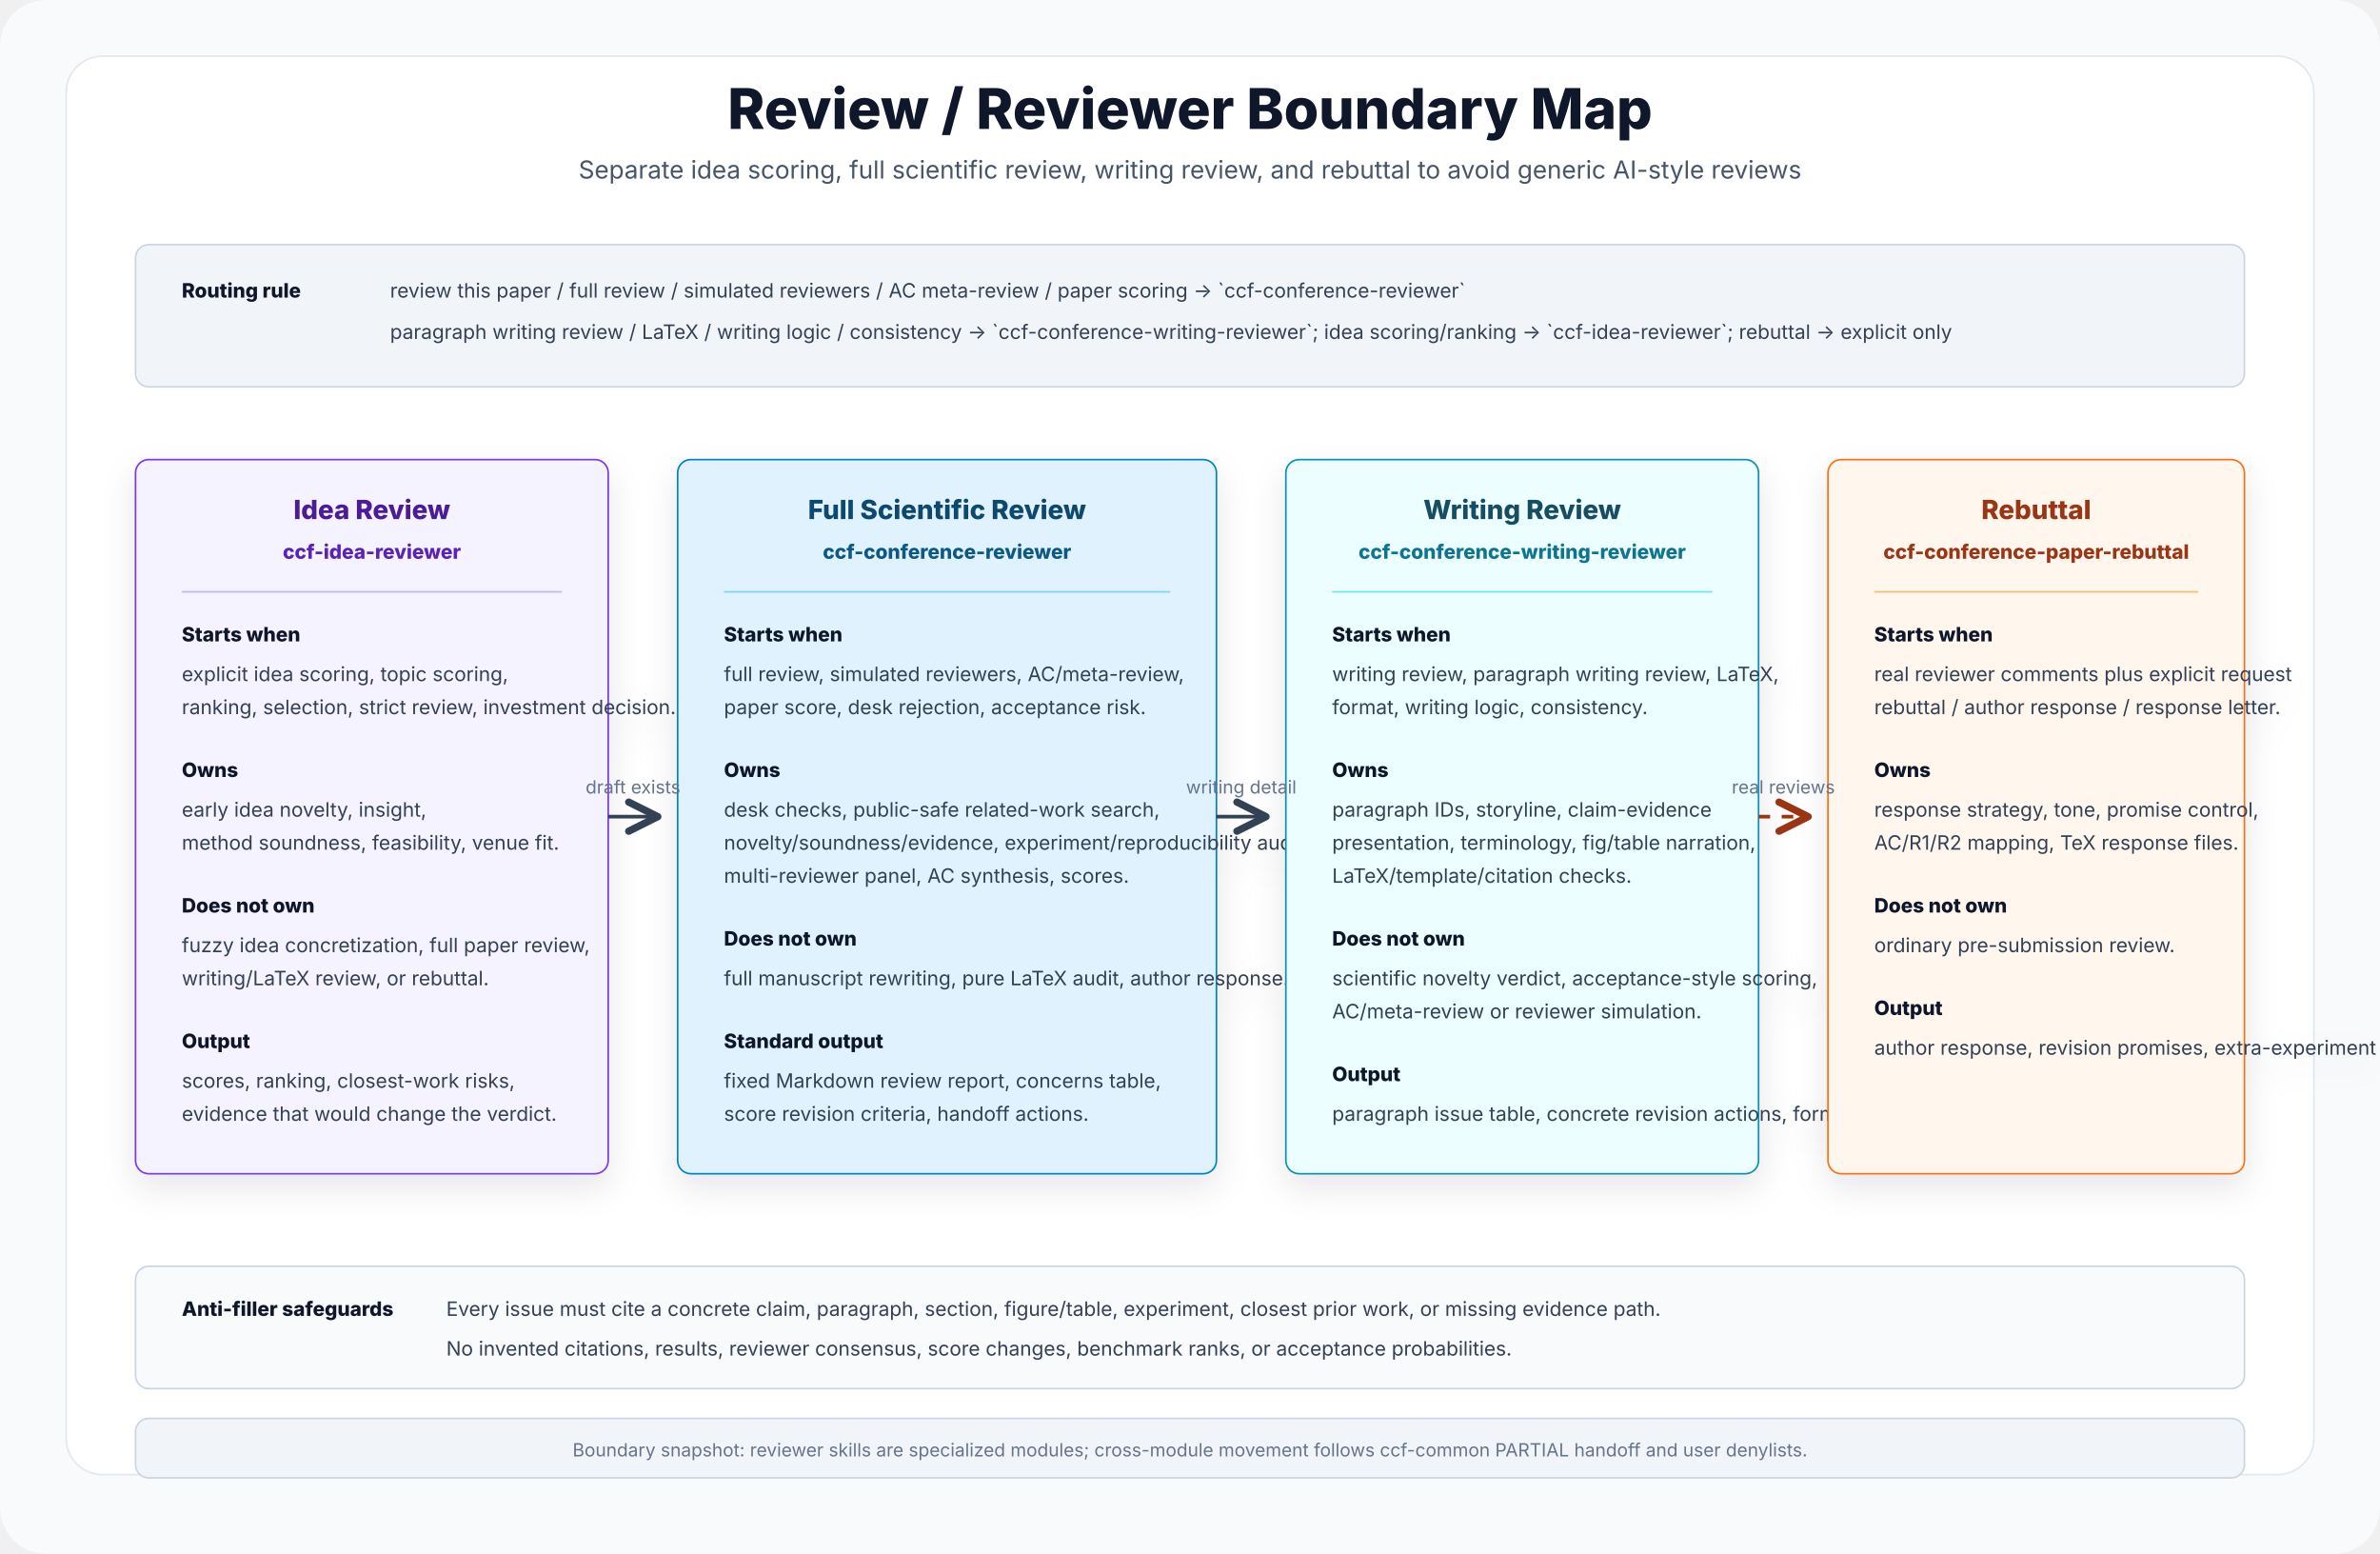
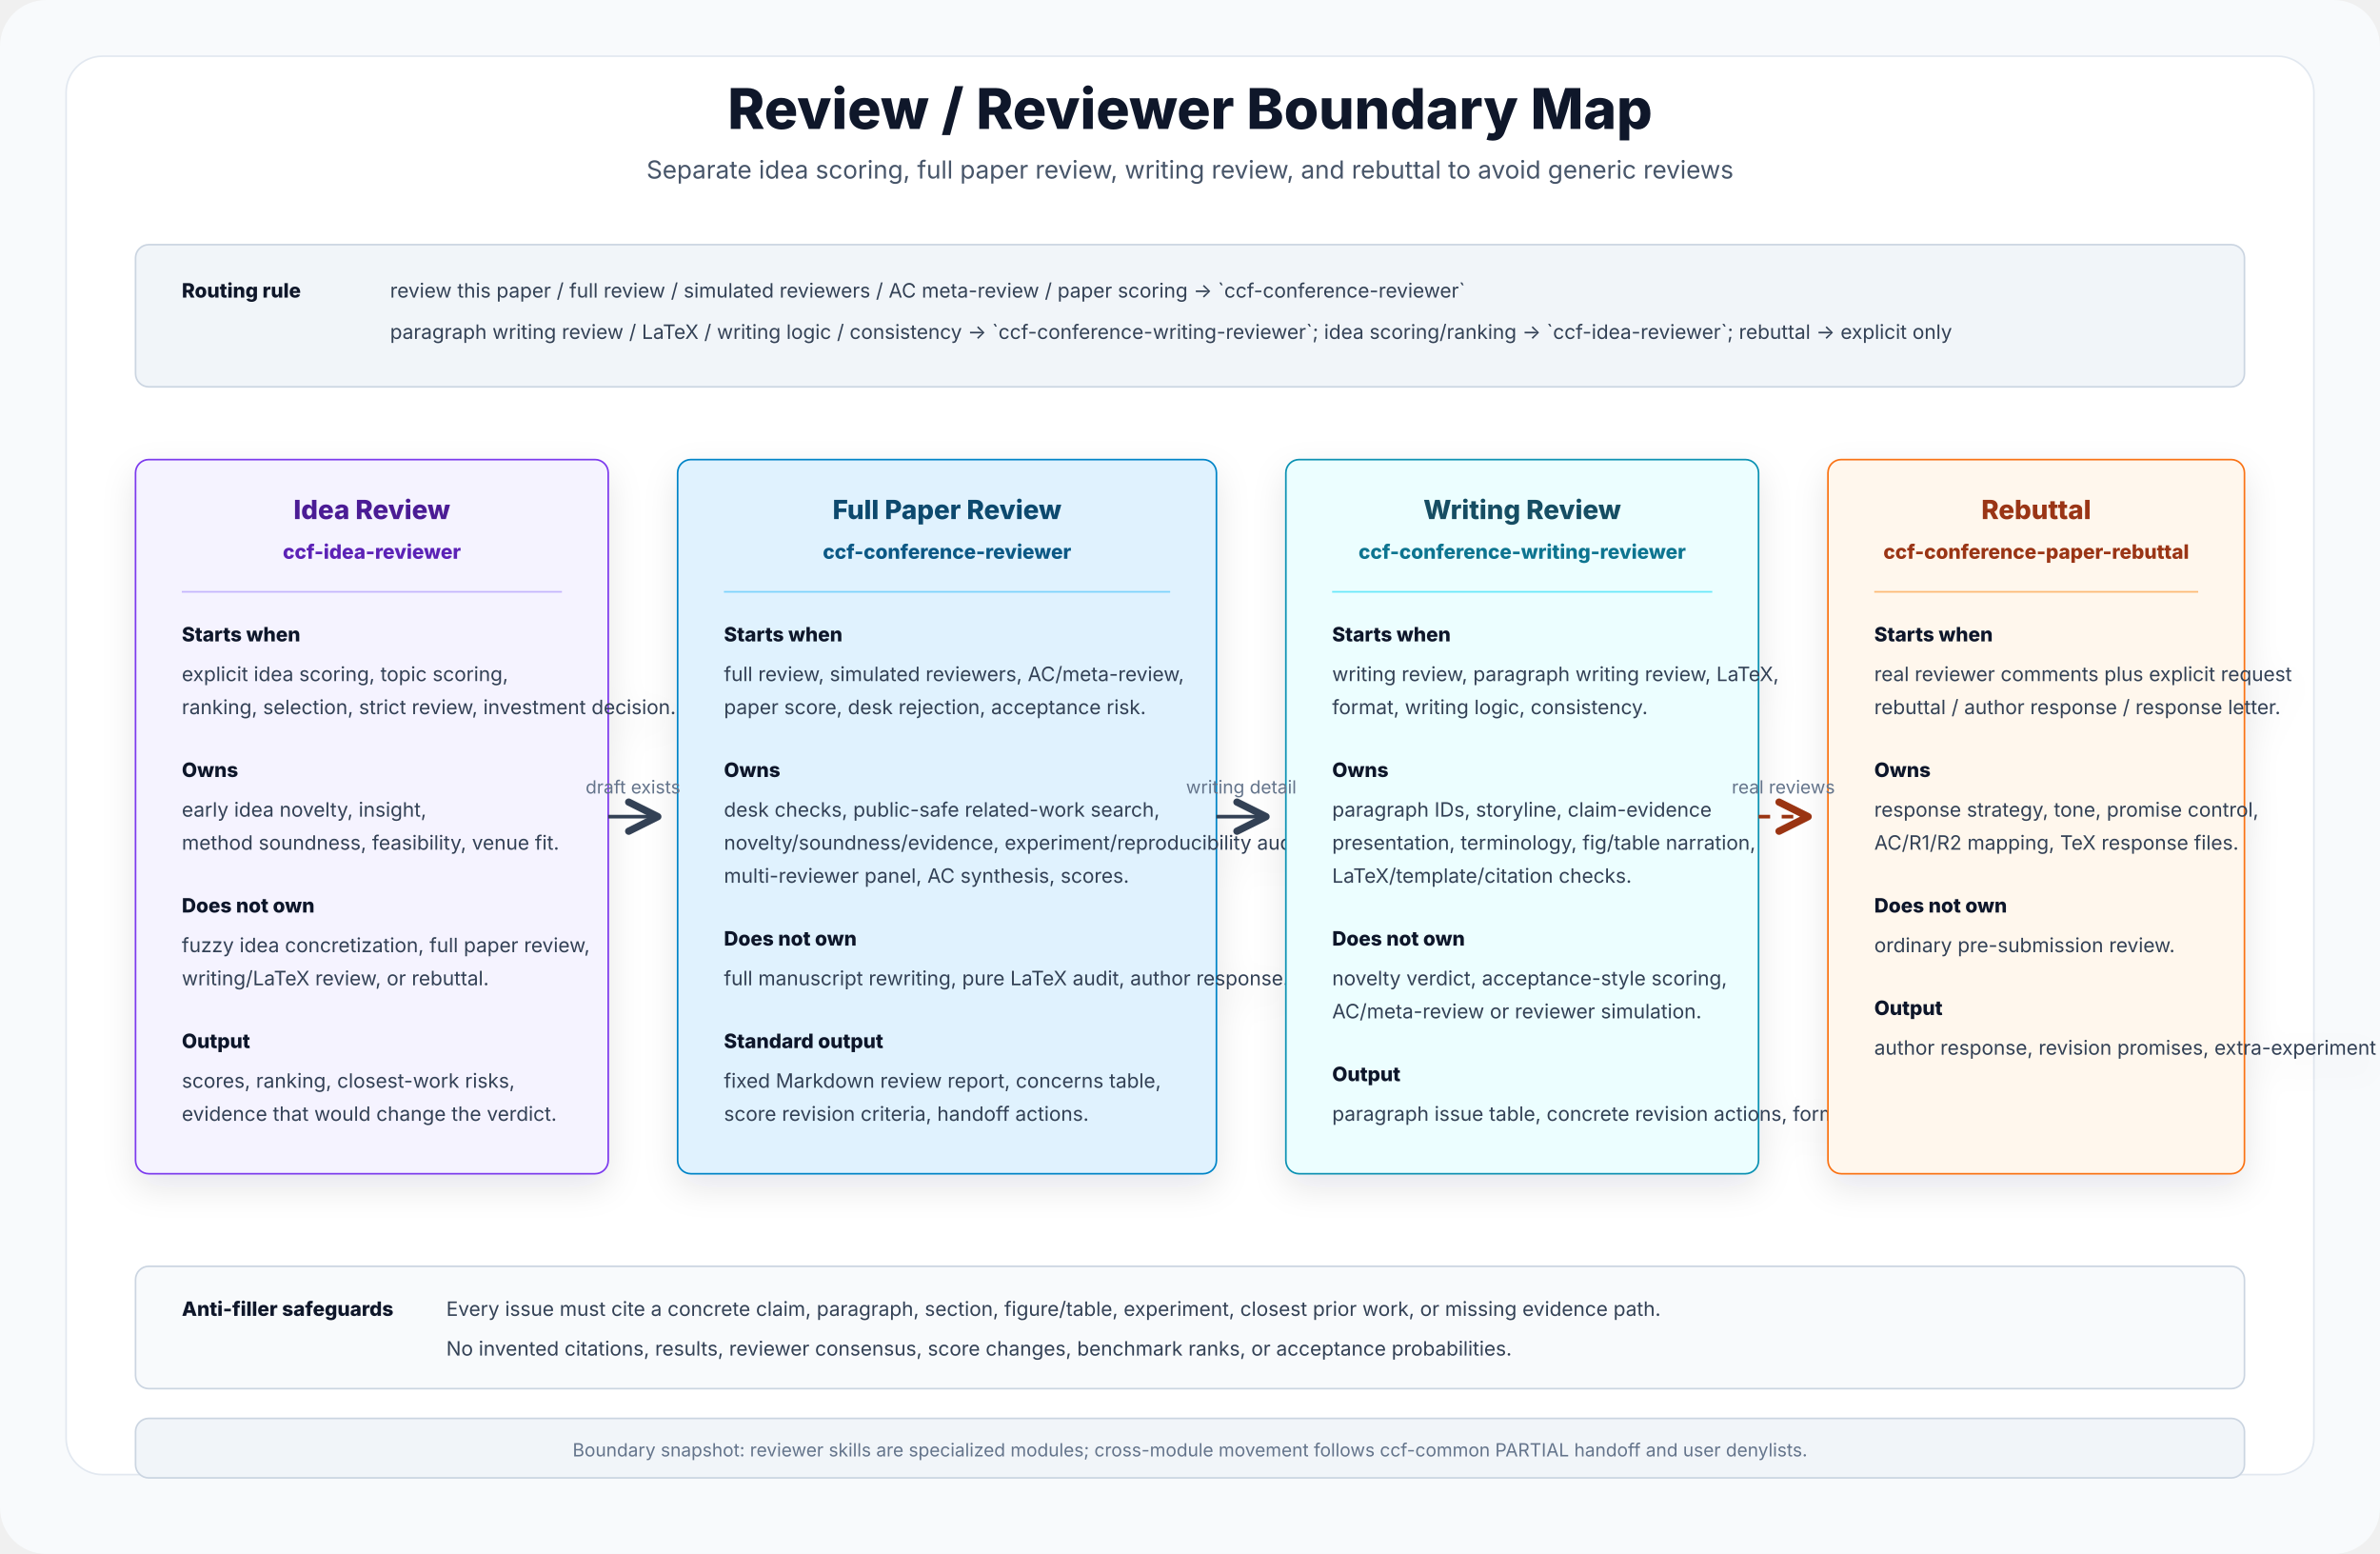
<svg xmlns="http://www.w3.org/2000/svg" width="1440" height="940" viewBox="0 0 1440 940" fill="none" role="img" aria-labelledby="title desc">
  <defs>
    <filter id="shadow" x="-12%" y="-18%" width="124%" height="140%" color-interpolation-filters="sRGB">
      <feDropShadow dx="0" dy="8" stdDeviation="10" flood-color="#0f172a" flood-opacity="0.1" />
    </filter>
    <marker id="arrow" markerWidth="12" markerHeight="12" refX="10" refY="6" orient="auto" markerUnits="strokeWidth">
      <path d="M2 2L10 6L2 10" stroke="#334155" stroke-width="2" stroke-linecap="round" stroke-linejoin="round" />
    </marker>
    <marker id="arrowOrange" markerWidth="12" markerHeight="12" refX="10" refY="6" orient="auto" markerUnits="strokeWidth">
      <path d="M2 2L10 6L2 10" stroke="#9a3412" stroke-width="2" stroke-linecap="round" stroke-linejoin="round" />
    </marker>
    <style>
      .font{font-family:"Microsoft YaHei","Noto Sans SC","Inter","Segoe UI",Arial,sans-serif}
      .title{font-size:34px;font-weight:800;fill:#0f172a}
      .sub{font-size:15px;fill:#475569}
      .h{font-size:16px;font-weight:800}
      .b{font-size:12px;fill:#334155}
      .s{font-size:11px;fill:#64748b}
      .skill{font-size:12px;font-weight:800}
      .label{font-size:12px;font-weight:800;fill:#0f172a}
    </style>
  </defs>
  <rect width="1440" height="940" rx="28" fill="#f8fafc" />
  <rect x="40" y="34" width="1360" height="858" rx="22" fill="#ffffff" stroke="#e2e8f0" />
  <text x="720" y="78" text-anchor="middle" class="font title">Review / Reviewer Boundary Map</text>
-   <text x="720" y="108" text-anchor="middle" class="font sub">Separate idea scoring, full scientific review, writing review, and rebuttal to avoid generic AI-style reviews</text>
+   <text x="720" y="108" text-anchor="middle" class="font sub">Separate idea scoring, full paper review, writing review, and rebuttal to avoid generic reviews</text>
  <rect x="82" y="148" width="1276" height="86" rx="8" fill="#f1f5f9" stroke="#cbd5e1" />
  <text x="110" y="180" class="font label">Routing rule</text>
  <text x="236" y="180" class="font b">review this paper / full review / simulated reviewers / AC meta-review / paper scoring -&gt; `ccf-conference-reviewer`</text>
  <text x="236" y="205" class="font b">paragraph writing review / LaTeX / writing logic / consistency -&gt; `ccf-conference-writing-reviewer`; idea scoring/ranking -&gt; `ccf-idea-reviewer`; rebuttal -&gt; explicit only</text>
  <g filter="url(#shadow)">
    <rect x="82" y="278" width="286" height="432" rx="8" fill="#f5f3ff" stroke="#7c3aed" />
    <text x="225" y="314" text-anchor="middle" class="font h" fill="#4c1d95">Idea Review</text>
    <text x="225" y="338" text-anchor="middle" class="font skill" fill="#5b21b6">ccf-idea-reviewer</text>
    <line x1="110" y1="358" x2="340" y2="358" stroke="#c4b5fd" />
    <text x="110" y="388" class="font label">Starts when</text>
    <text x="110" y="412" class="font b">explicit idea scoring, topic scoring,</text>
    <text x="110" y="432" class="font b">ranking, selection, strict review, investment decision.</text>
    <text x="110" y="470" class="font label">Owns</text>
    <text x="110" y="494" class="font b">early idea novelty, insight,</text>
    <text x="110" y="514" class="font b">method soundness, feasibility, venue fit.</text>
    <text x="110" y="552" class="font label">Does not own</text>
    <text x="110" y="576" class="font b">fuzzy idea concretization, full paper review,</text>
    <text x="110" y="596" class="font b">writing/LaTeX review, or rebuttal.</text>
    <text x="110" y="634" class="font label">Output</text>
    <text x="110" y="658" class="font b">scores, ranking, closest-work risks,</text>
    <text x="110" y="678" class="font b">evidence that would change the verdict.</text>
  </g>
  <g filter="url(#shadow)">
    <rect x="410" y="278" width="326" height="432" rx="8" fill="#e0f2fe" stroke="#0284c7" />
-     <text x="573" y="314" text-anchor="middle" class="font h" fill="#0c4a6e">Full Scientific Review</text>
+     <text x="573" y="314" text-anchor="middle" class="font h" fill="#0c4a6e">Full Paper Review</text>
    <text x="573" y="338" text-anchor="middle" class="font skill" fill="#075985">ccf-conference-reviewer</text>
    <line x1="438" y1="358" x2="708" y2="358" stroke="#7dd3fc" />
    <text x="438" y="388" class="font label">Starts when</text>
    <text x="438" y="412" class="font b">full review, simulated reviewers, AC/meta-review,</text>
    <text x="438" y="432" class="font b">paper score, desk rejection, acceptance risk.</text>
    <text x="438" y="470" class="font label">Owns</text>
    <text x="438" y="494" class="font b">desk checks, public-safe related-work search,</text>
    <text x="438" y="514" class="font b">novelty/soundness/evidence, experiment/reproducibility audit,</text>
    <text x="438" y="534" class="font b">multi-reviewer panel, AC synthesis, scores.</text>
    <text x="438" y="572" class="font label">Does not own</text>
    <text x="438" y="596" class="font b">full manuscript rewriting, pure LaTeX audit, author response.</text>
    <text x="438" y="634" class="font label">Standard output</text>
    <text x="438" y="658" class="font b">fixed Markdown review report, concerns table,</text>
    <text x="438" y="678" class="font b">score revision criteria, handoff actions.</text>
  </g>
  <g filter="url(#shadow)">
    <rect x="778" y="278" width="286" height="432" rx="8" fill="#ecfeff" stroke="#0891b2" />
    <text x="921" y="314" text-anchor="middle" class="font h" fill="#164e63">Writing Review</text>
    <text x="921" y="338" text-anchor="middle" class="font skill" fill="#0e7490">ccf-conference-writing-reviewer</text>
    <line x1="806" y1="358" x2="1036" y2="358" stroke="#67e8f9" />
    <text x="806" y="388" class="font label">Starts when</text>
    <text x="806" y="412" class="font b">writing review, paragraph writing review, LaTeX,</text>
    <text x="806" y="432" class="font b">format, writing logic, consistency.</text>
    <text x="806" y="470" class="font label">Owns</text>
    <text x="806" y="494" class="font b">paragraph IDs, storyline, claim-evidence</text>
    <text x="806" y="514" class="font b">presentation, terminology, fig/table narration,</text>
    <text x="806" y="534" class="font b">LaTeX/template/citation checks.</text>
    <text x="806" y="572" class="font label">Does not own</text>
-     <text x="806" y="596" class="font b">scientific novelty verdict, acceptance-style scoring,</text>
+     <text x="806" y="596" class="font b">novelty verdict, acceptance-style scoring,</text>
    <text x="806" y="616" class="font b">AC/meta-review or reviewer simulation.</text>
    <text x="806" y="654" class="font label">Output</text>
    <text x="806" y="678" class="font b">paragraph issue table, concrete revision actions, format risks.</text>
  </g>
  <g filter="url(#shadow)">
    <rect x="1106" y="278" width="252" height="432" rx="8" fill="#fff7ed" stroke="#f97316" />
    <text x="1232" y="314" text-anchor="middle" class="font h" fill="#9a3412">Rebuttal</text>
    <text x="1232" y="338" text-anchor="middle" class="font skill" fill="#9a3412">ccf-conference-paper-rebuttal</text>
    <line x1="1134" y1="358" x2="1330" y2="358" stroke="#fdba74" />
    <text x="1134" y="388" class="font label">Starts when</text>
    <text x="1134" y="412" class="font b">real reviewer comments plus explicit request</text>
    <text x="1134" y="432" class="font b">rebuttal / author response / response letter.</text>
    <text x="1134" y="470" class="font label">Owns</text>
    <text x="1134" y="494" class="font b">response strategy, tone, promise control,</text>
    <text x="1134" y="514" class="font b">AC/R1/R2 mapping, TeX response files.</text>
    <text x="1134" y="552" class="font label">Does not own</text>
    <text x="1134" y="576" class="font b">ordinary pre-submission review.</text>
    <text x="1134" y="614" class="font label">Output</text>
    <text x="1134" y="638" class="font b">author response, revision promises, extra-experiment placeholders.</text>
  </g>
  <path d="M368 494H398" stroke="#334155" stroke-width="2.2" marker-end="url(#arrow)" />
  <text x="383" y="480" text-anchor="middle" class="font s">draft exists</text>
  <path d="M736 494H766" stroke="#334155" stroke-width="2.2" marker-end="url(#arrow)" />
  <text x="751" y="480" text-anchor="middle" class="font s">writing detail</text>
  <path d="M1064 494H1094" stroke="#9a3412" stroke-width="2.2" stroke-dasharray="7 7" marker-end="url(#arrowOrange)" />
  <text x="1079" y="480" text-anchor="middle" class="font s" fill="#9a3412">real reviews</text>
  <rect x="82" y="766" width="1276" height="74" rx="8" fill="#f8fafc" stroke="#cbd5e1" />
  <text x="110" y="796" class="font label">Anti-filler safeguards</text>
  <text x="270" y="796" class="font b">Every issue must cite a concrete claim, paragraph, section, figure/table, experiment, closest prior work, or missing evidence path.</text>
  <text x="270" y="820" class="font b">No invented citations, results, reviewer consensus, score changes, benchmark ranks, or acceptance probabilities.</text>
  <rect x="82" y="858" width="1276" height="36" rx="8" fill="#f1f5f9" stroke="#cbd5e1" />
  <text x="720" y="881" text-anchor="middle" class="font s">Boundary snapshot: reviewer skills are specialized modules; cross-module movement follows ccf-common PARTIAL handoff and user denylists.</text>
</svg>
